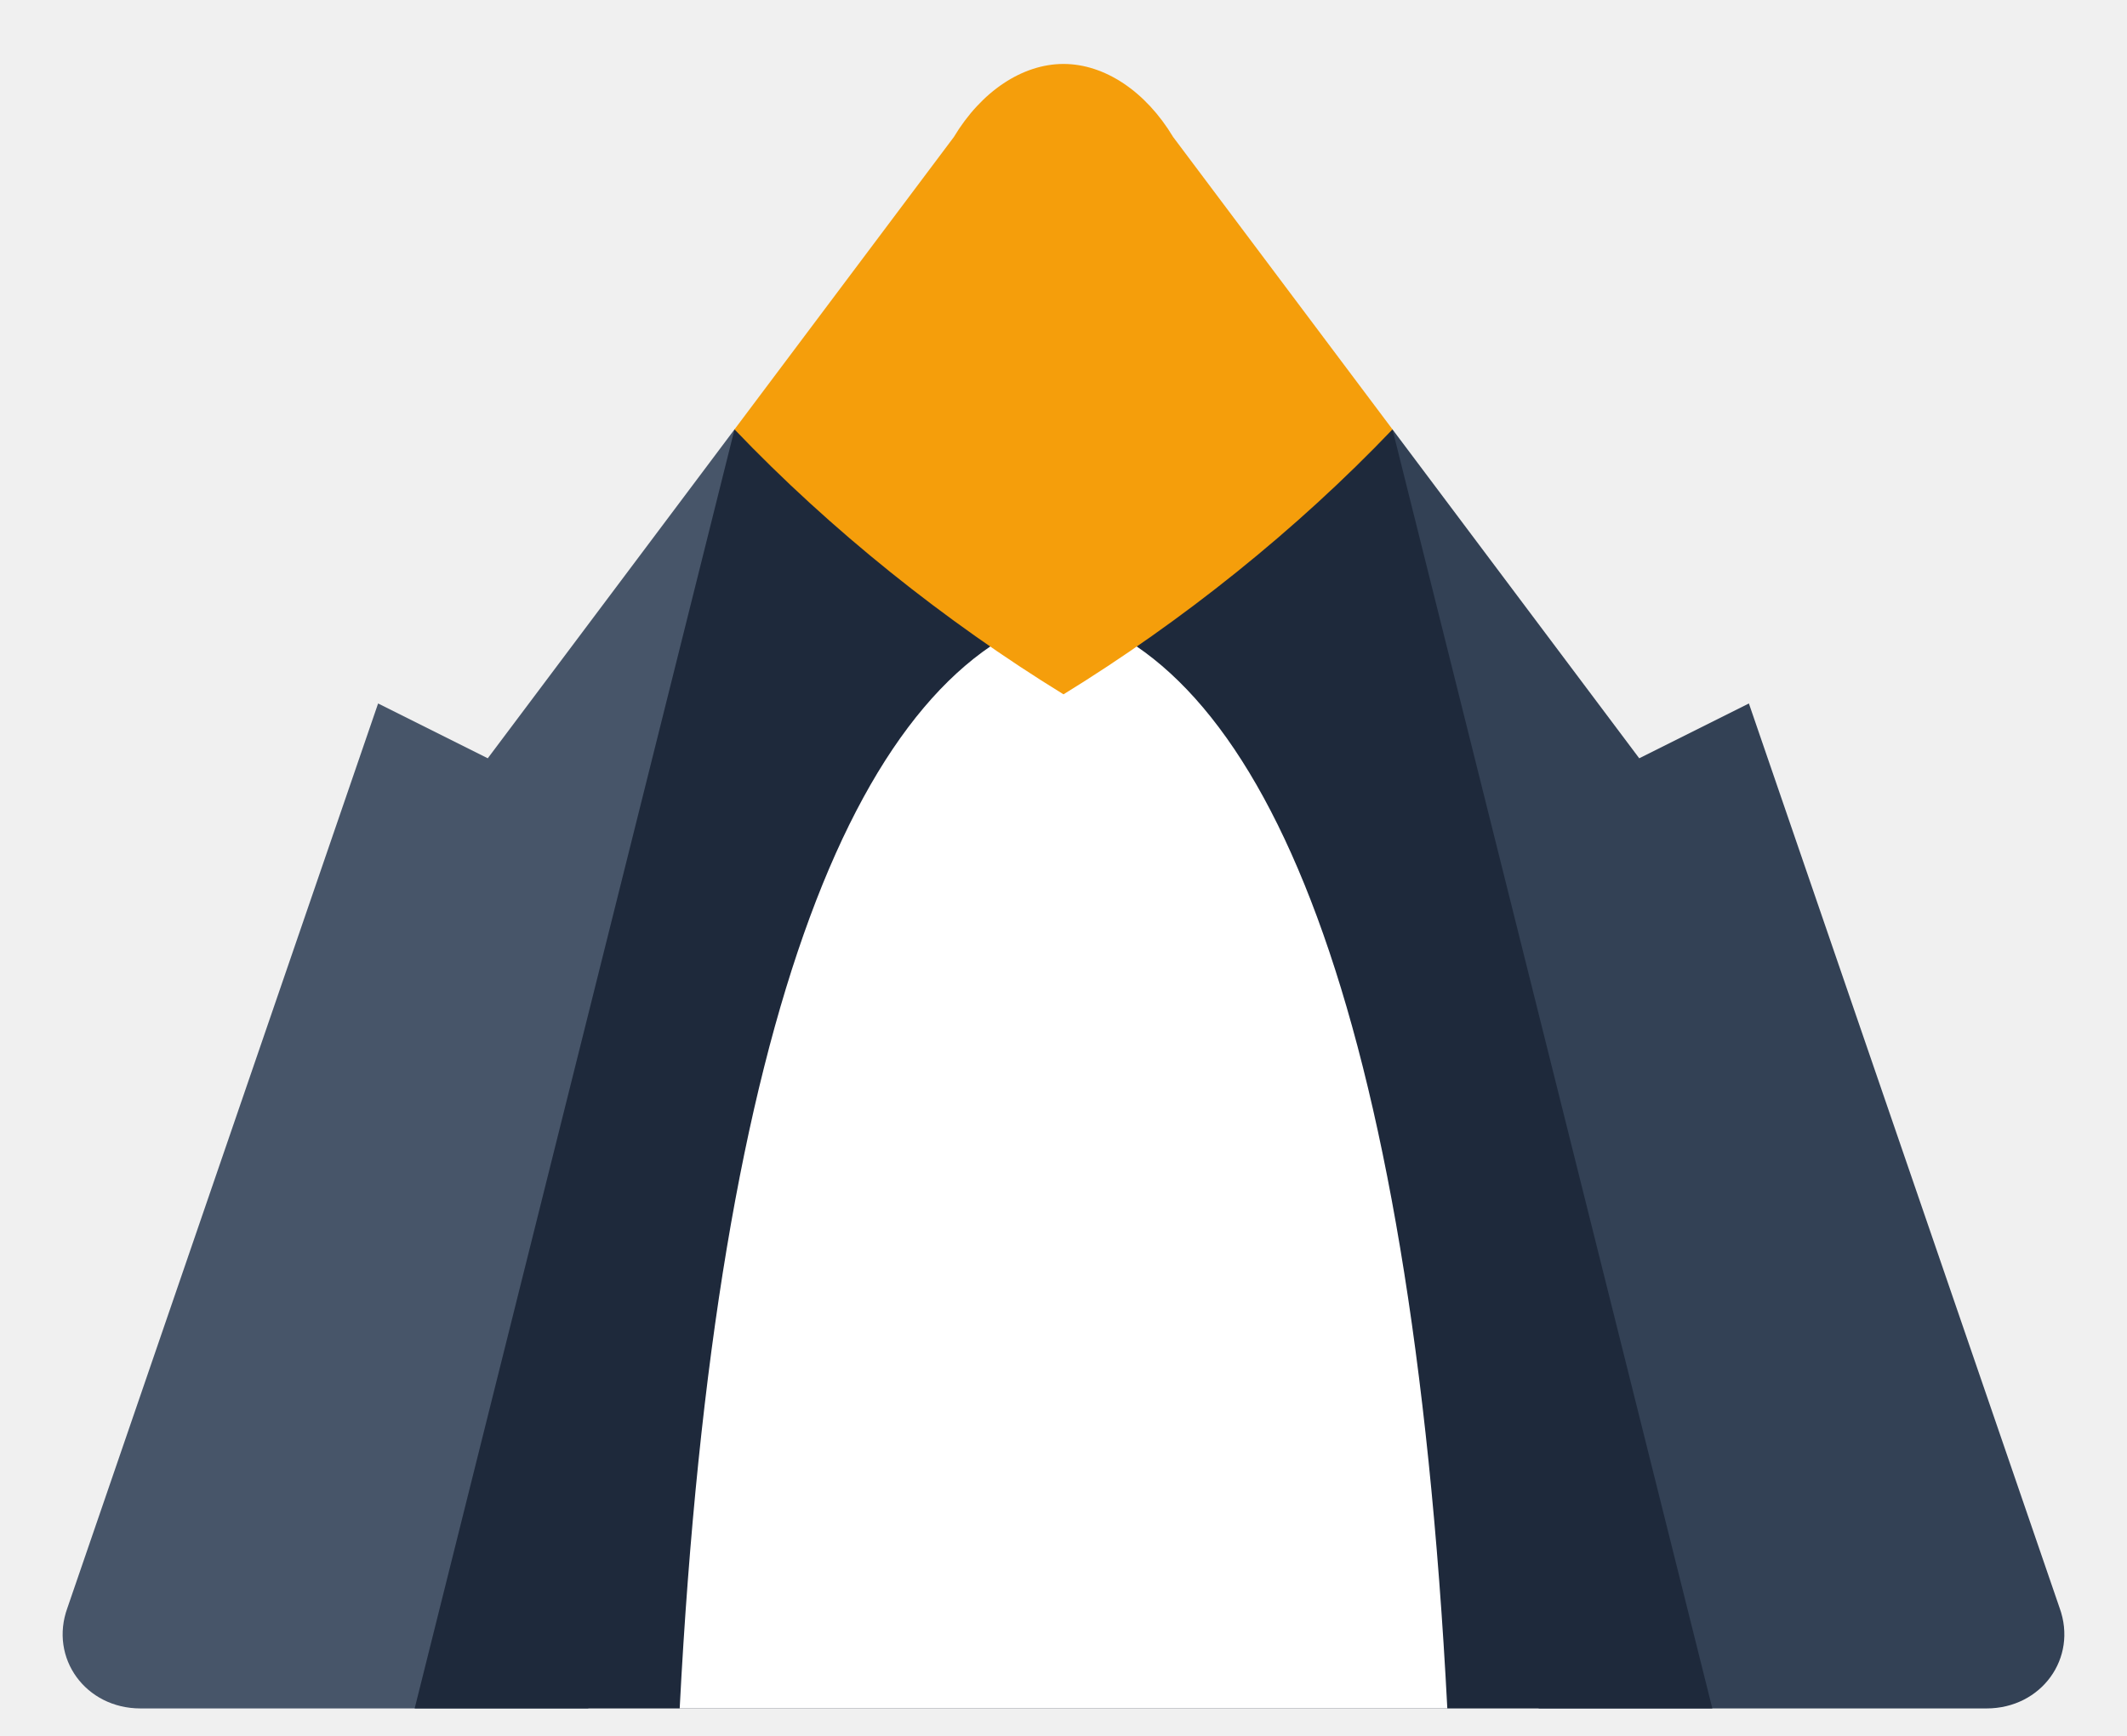
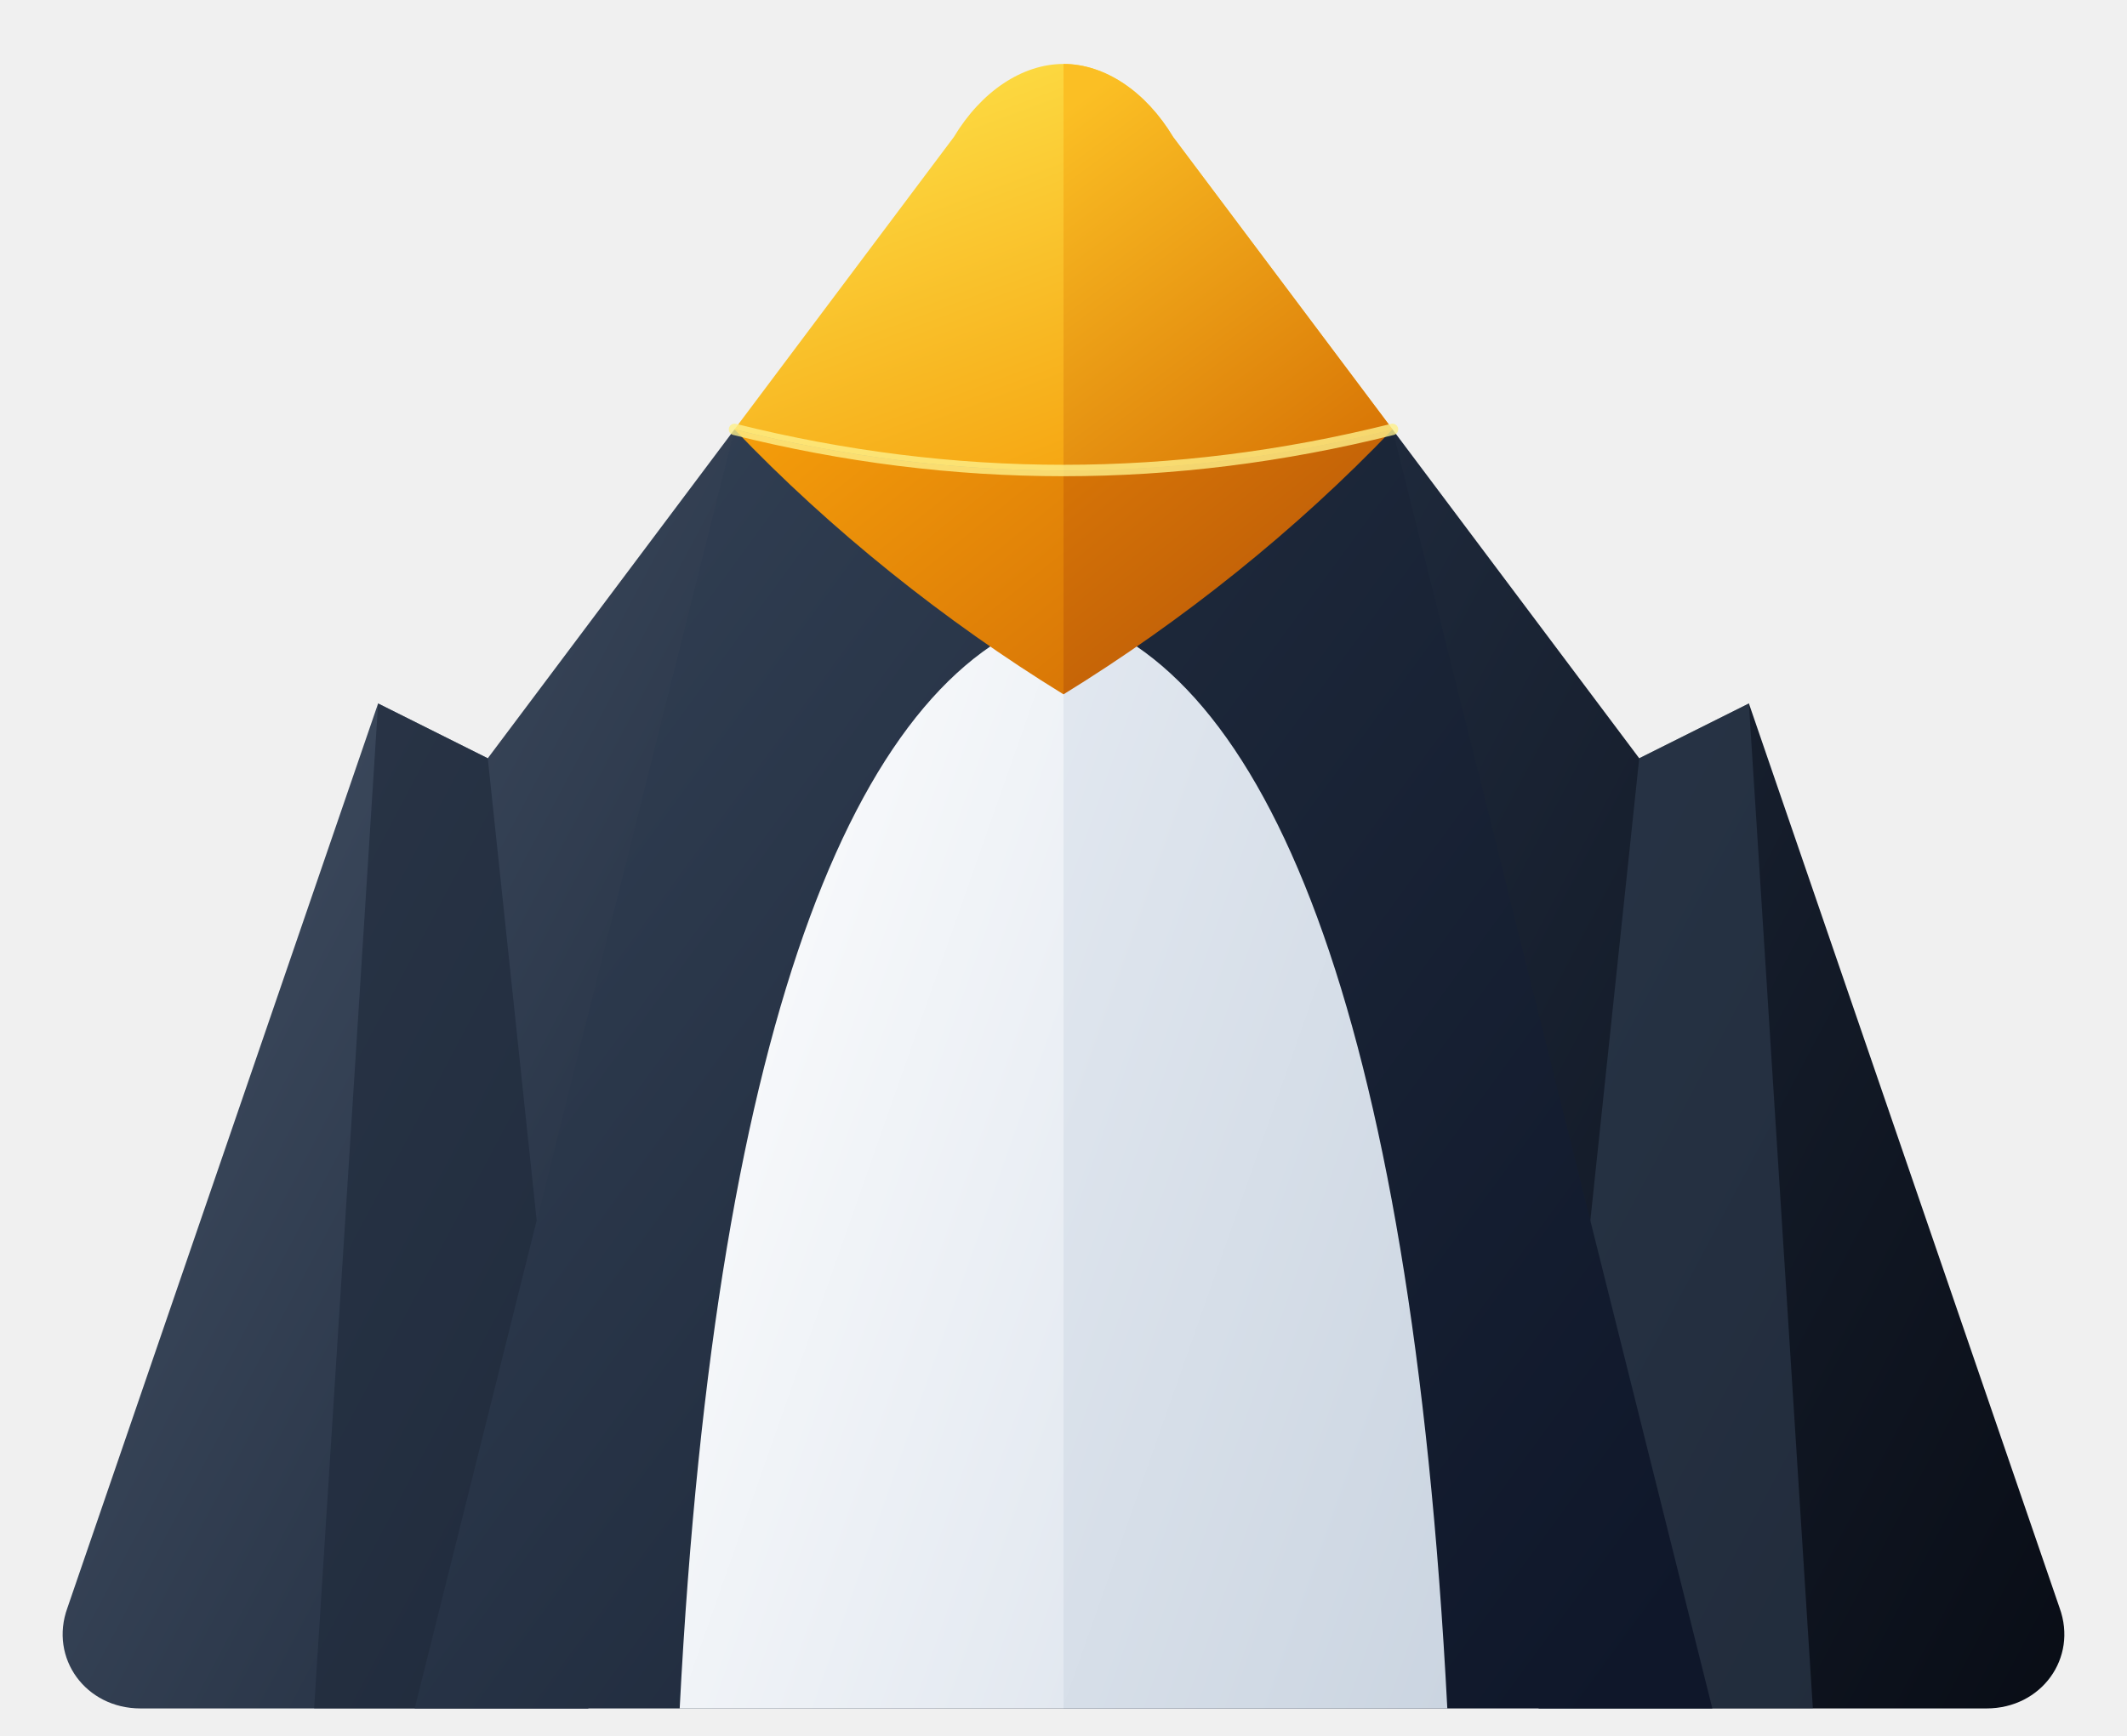
<svg xmlns="http://www.w3.org/2000/svg" viewBox="26 62 460 380" width="49" height="40" role="img" aria-label="Shell logo, Paper theme, ready">
-   <path d="M184 156L130 228L106 216L38 414C34 425 42 436 54 436L152 436Z" fill="#475569" />
-   <path d="M328 156L382 228L406 216L474 414C478 425 470 436 458 436L360 436Z" fill="#334155" />
-   <path d="M184 156L328 156L398 436L114 436Z" fill="#1E293B" />
-   <path d="M256 196C212 208 180 282 172 436L340 436C332 282 300 208 256 196Z" fill="#FFFFFF" />
-   <path d="M256 76C265 76 274 82 280 92L328 156C307 178 282 198 256 214C230 198 205 178 184 156L232 92C238 82 247 76 256 76Z" fill="#F59E0B" />
+   <defs>
+     <linearGradient id="hill-dark-l" x1="15%" y1="0%" x2="85%" y2="100%">
+       <stop offset="0%" stop-color="#334155" />
+       <stop offset="100%" stop-color="#1E293B" />
+     </linearGradient>
+     <linearGradient id="hill-dark-r" x1="15%" y1="0%" x2="85%" y2="100%">
+       <stop offset="0%" stop-color="#1E293B" />
+       <stop offset="100%" stop-color="#0F172A" />
+     </linearGradient>
+     <linearGradient id="ridge-outer-l" x1="0%" y1="0%" x2="100%" y2="100%">
+       <stop offset="0%" stop-color="#475569" />
+       <stop offset="100%" stop-color="#1E293B" />
+     </linearGradient>
+     <linearGradient id="ridge-outer-r" x1="0%" y1="0%" x2="100%" y2="100%">
+       <stop offset="0%" stop-color="#1E293B" />
+       <stop offset="100%" stop-color="#090D16" />
+     </linearGradient>
+     <linearGradient id="silver-glacier-l" x1="0%" y1="0%" x2="100%" y2="100%">
+       <stop offset="0%" stop-color="#FFFFFF" />
+       <stop offset="100%" stop-color="#E2E8F0" />
+     </linearGradient>
+     <linearGradient id="silver-glacier-r" x1="0%" y1="0%" x2="100%" y2="100%">
+       <stop offset="0%" stop-color="#E2E8F0" />
+       <stop offset="100%" stop-color="#CBD5E1" />
+     </linearGradient>
+     <linearGradient id="beak-upper-l" x1="20%" y1="0%" x2="80%" y2="100%">
+       <stop offset="0%" stop-color="#FDE047" />
+       <stop offset="100%" stop-color="#F59E0B" />
+     </linearGradient>
+     <linearGradient id="beak-upper-r" x1="20%" y1="0%" x2="80%" y2="100%">
+       <stop offset="0%" stop-color="#FBBF24" />
+       <stop offset="100%" stop-color="#D97706" />
+     </linearGradient>
+     <linearGradient id="beak-lower-l" x1="0%" y1="0%" x2="100%" y2="100%">
+       <stop offset="0%" stop-color="#F59E0B" />
+       <stop offset="100%" stop-color="#D97706" />
+     </linearGradient>
+     <linearGradient id="beak-lower-r" x1="0%" y1="0%" x2="100%" y2="100%">
+       <stop offset="0%" stop-color="#D97706" />
+       <stop offset="100%" stop-color="#B45309" />
+     </linearGradient>
+   </defs>
+   <g>
+     <path d="M184,156 L130,228 L106,216 L38,414 C34,425 42,436 54,436 L152,436 Z" fill="url(#ridge-outer-l)" />
+     <polygon points="106,216 130,228 152,436 92,436" fill="#1E293B" opacity="0.65" />
+     <path d="M328,156 L382,228 L406,216 L474,414 C478,425 470,436 458,436 L360,436 Z" fill="url(#ridge-outer-r)" />
+     <polygon points="406,216 382,228 360,436 420,436" fill="#334155" opacity="0.55" />
+     <path d="M184,156 L256,156 L256,436 L114,436 Z" fill="url(#hill-dark-l)" />
+     <path d="M328,156 L256,156 L256,436 L398,436 Z" fill="url(#hill-dark-r)" />
+     <path d="M256,196 C212,208 180,282 172,436 L256,436 Z" fill="url(#silver-glacier-l)" />
+     <path d="M256,196 C300,208 332,282 340,436 L256,436 Z" fill="url(#silver-glacier-r)" />
+     <path d="M256,76 C265,76 274,82 280,92 L328,156 Q256,174 184,156 L232,92 C238,82 247,76 256,76 Z" fill="url(#beak-upper-l)" />
+     <path d="M256,76 C265,76 274,82 280,92 L328,156 Q292,165 256,165 Z" fill="url(#beak-upper-r)" />
+     <path d="M184,156 Q220,165 256,165 L256,214 C230,198 205,178 184,156 Z" fill="url(#beak-lower-l)" />
+     <path d="M328,156 Q292,165 256,165 L256,214 C282,198 307,178 328,156 Z" fill="url(#beak-lower-r)" />
+     <path d="M184,156 Q256,174 328,156" fill="none" stroke="#FEF08A" stroke-width="2.5" stroke-linecap="round" stroke-opacity="0.8" />
+   </g>
</svg>
